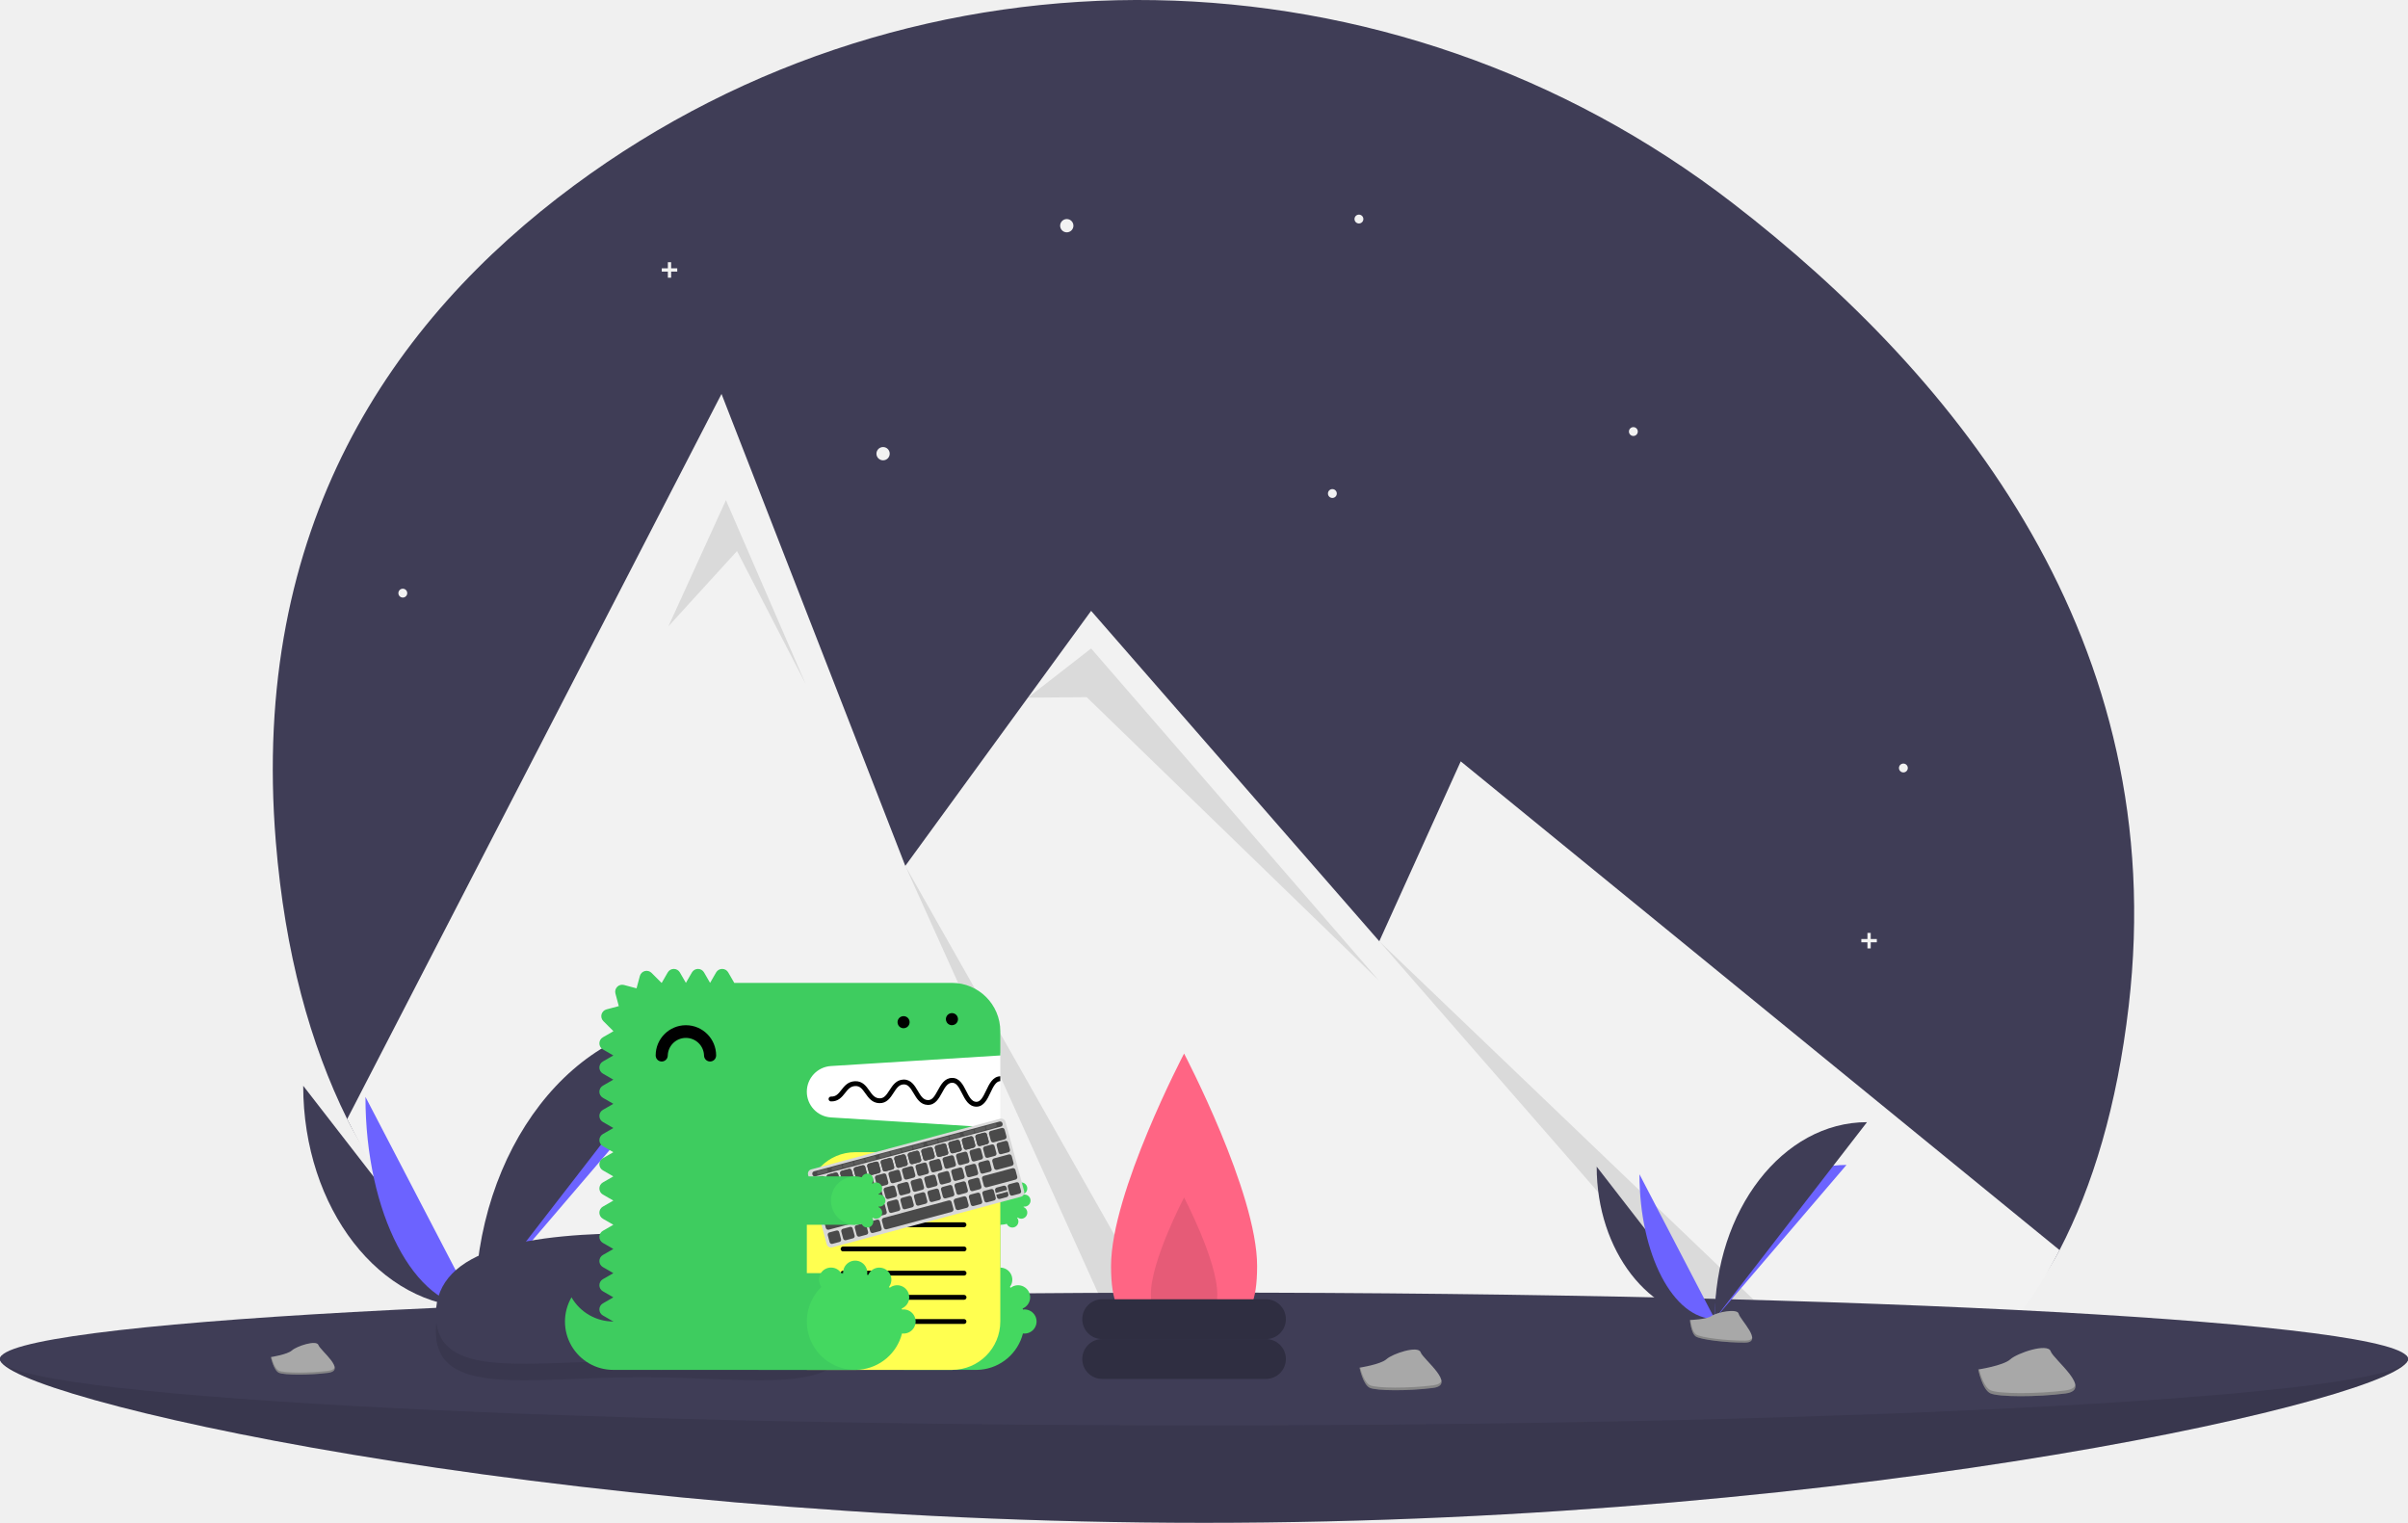
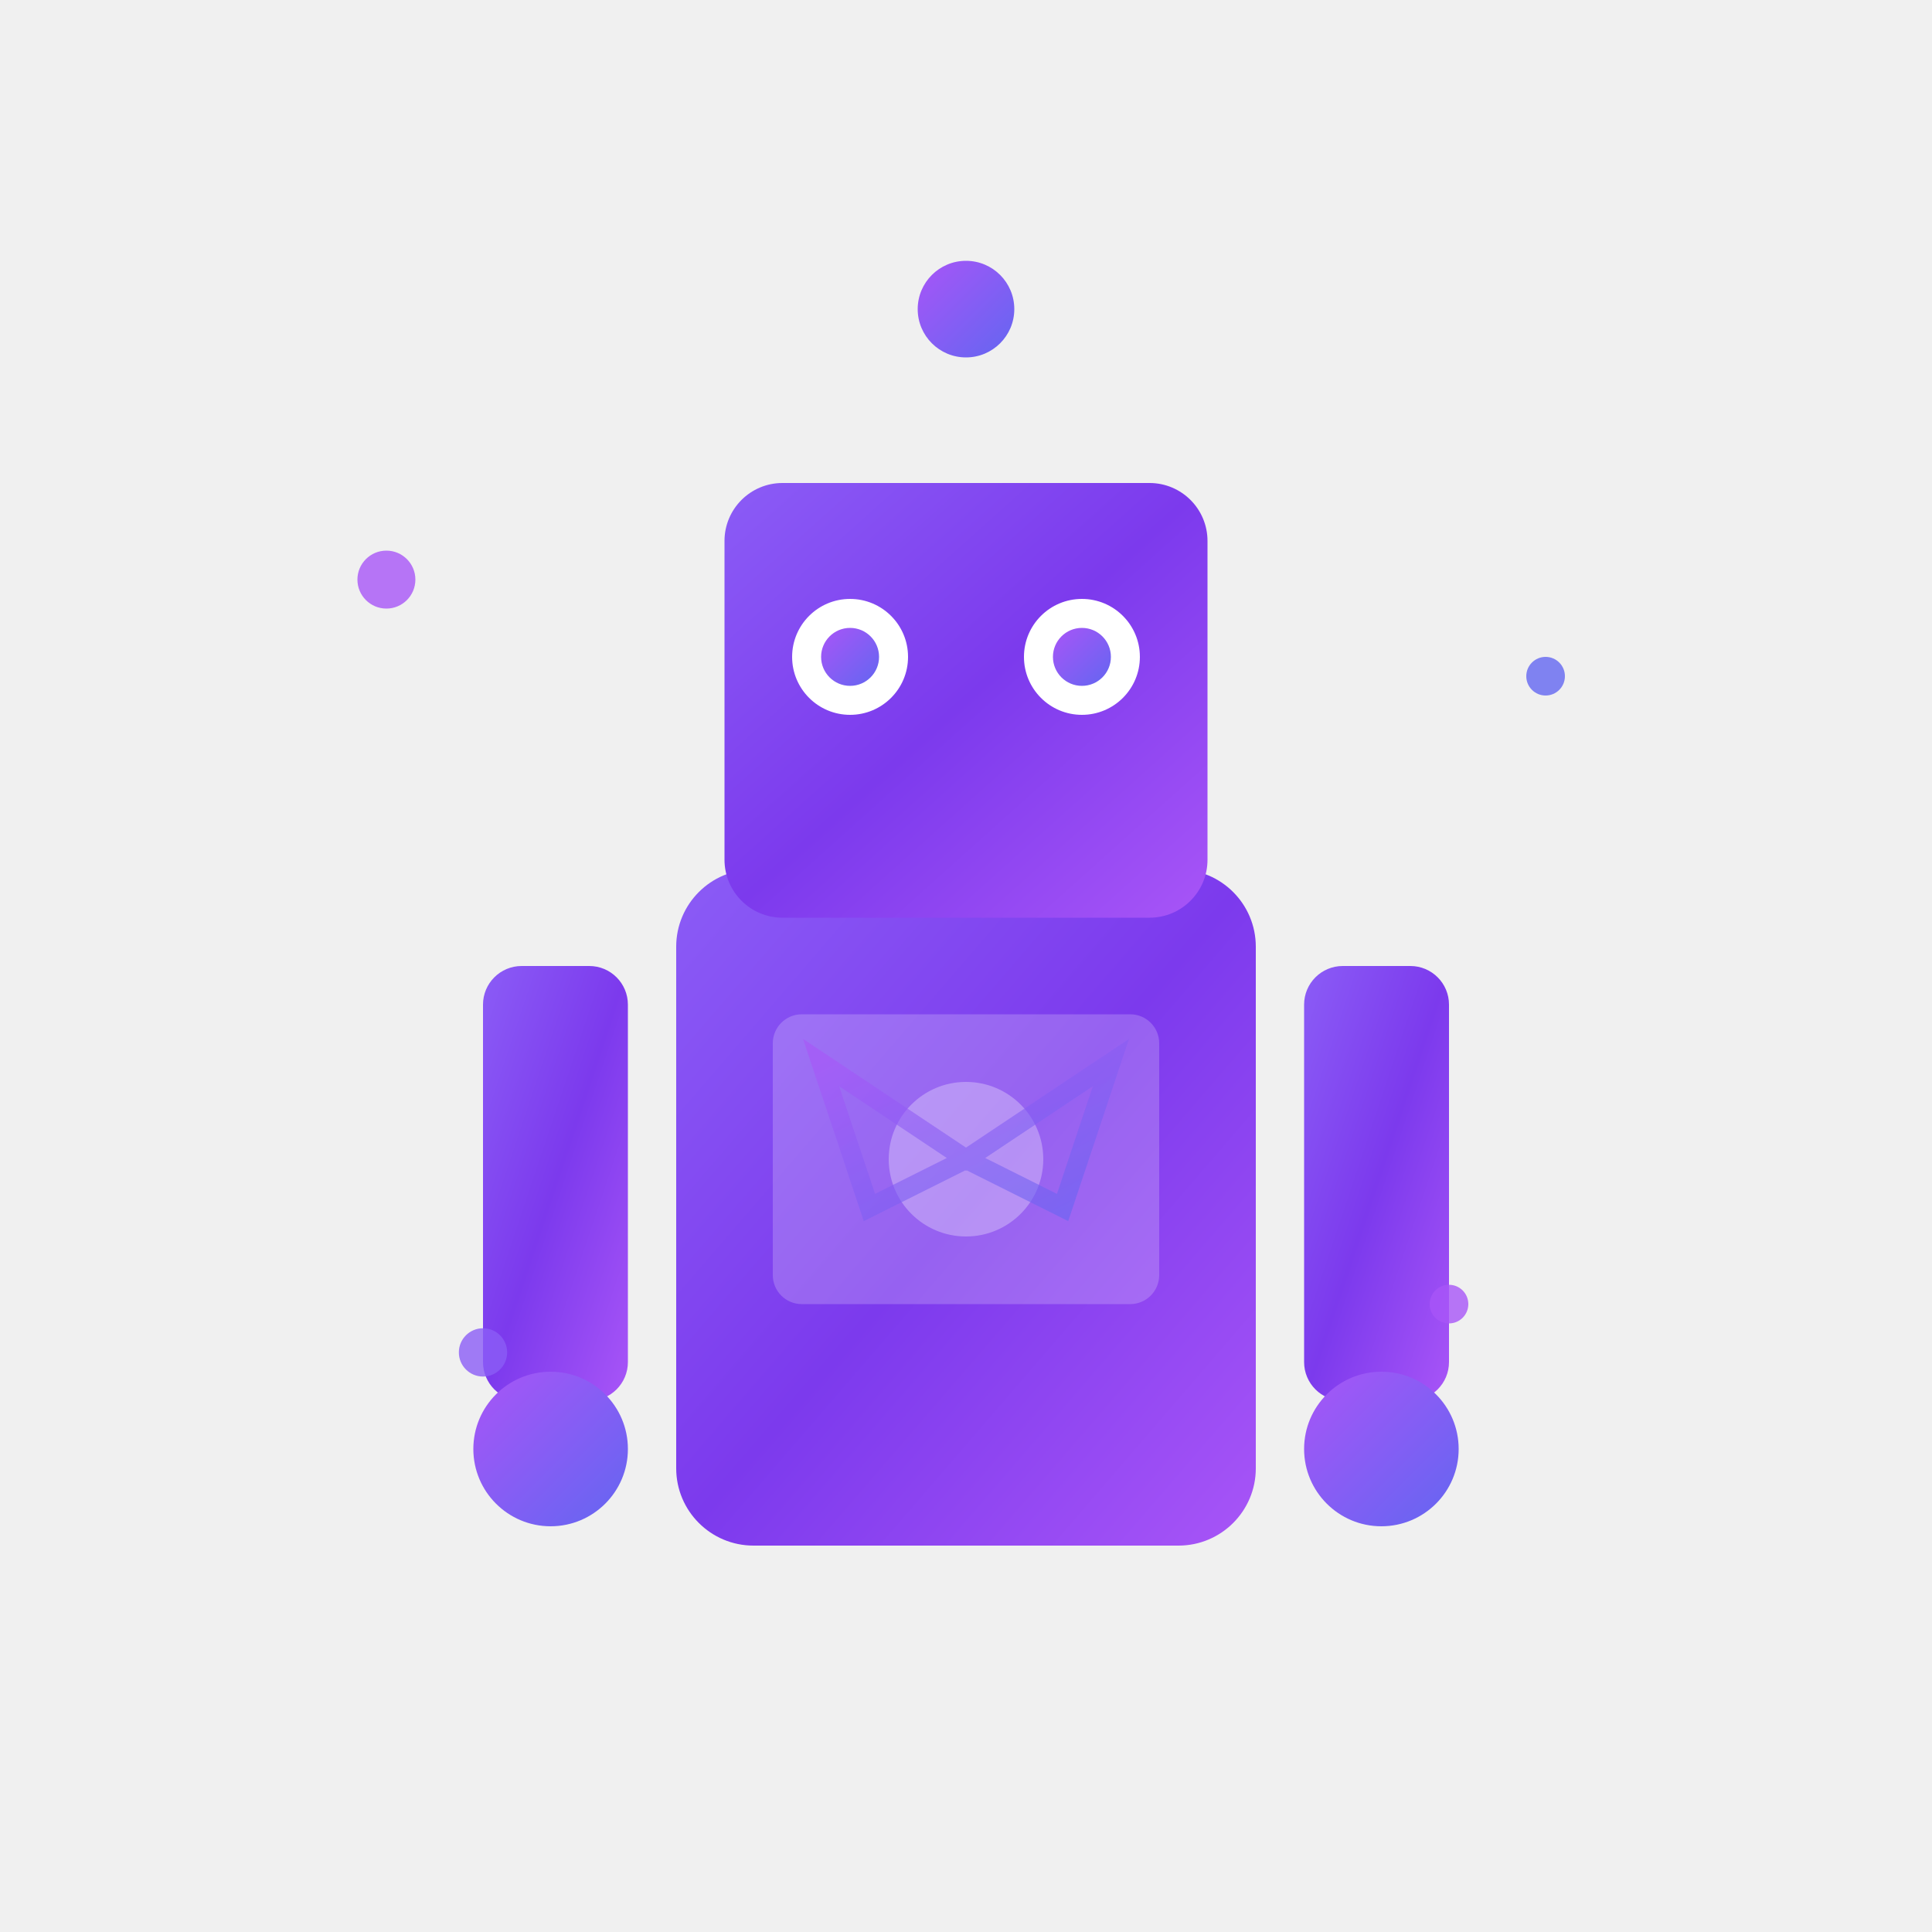
- <svg xmlns="http://www.w3.org/2000/svg" width="1088" height="687.962" viewBox="0 0 1088 687.962">
-   <g id="Group_12" data-name="Group 12" transform="translate(-57 -56)">
-     <g id="Group_11" data-name="Group 11" transform="translate(57 56)">
-       <path id="Path_83" data-name="Path 83" d="M1017.81,560.461c-5.27,45.15-16.22,81.4-31.25,110.31-20,38.52-54.21,54.04-84.77,70.28a193.275,193.275,0,0,1-27.46,11.94c-55.61,19.3-117.85,14.18-166.74,3.99a657.282,657.282,0,0,0-104.09-13.16q-14.97-.675-29.97-.67c-15.42.02-293.07,5.29-360.67-131.57-16.69-33.76-28.13-75-32.24-125.27-11.63-142.12,52.29-235.46,134.74-296.47,155.97-115.41,369.76-110.57,523.43,7.88C941.15,276.621,1036.99,396.031,1017.81,560.461Z" transform="translate(-56 -106.019)" fill="#3f3d56" />
-       <path id="Path_84" data-name="Path 84" d="M986.56,670.771c-20,38.52-47.21,64.04-77.77,80.28a193.272,193.272,0,0,1-27.46,11.94c-55.61,19.3-117.85,14.18-166.74,3.99a657.3,657.3,0,0,0-104.09-13.16q-14.97-.675-29.97-.67-23.13.03-46.25,1.72c-100.17,7.36-253.82-6.43-321.42-143.29L382,283.981,444.95,445.6l20.09,51.59,55.37-75.98L549,381.981l130.2,149.27,36.8-81.27L970.78,657.9l14.21,11.59Z" transform="translate(-56 -106.019)" fill="#f2f2f2" />
-       <path id="Path_85" data-name="Path 85" d="M302,282.962l26-57,36,83-31-60Z" opacity="0.1" />
-       <path id="Path_86" data-name="Path 86" d="M610.5,753.821q-14.97-.675-29.97-.67L465.04,497.191Z" transform="translate(-56 -106.019)" opacity="0.1" />
-       <path id="Path_87" data-name="Path 87" d="M464.411,315.191,493,292.962l130,150-132-128Z" opacity="0.1" />
-       <path id="Path_88" data-name="Path 88" d="M908.79,751.051a193.265,193.265,0,0,1-27.46,11.94L679.2,531.251Z" transform="translate(-56 -106.019)" opacity="0.1" />
-       <circle id="Ellipse_11" data-name="Ellipse 11" cx="3" cy="3" r="3" transform="translate(479 98.962)" fill="#f2f2f2" />
-       <circle id="Ellipse_12" data-name="Ellipse 12" cx="3" cy="3" r="3" transform="translate(396 201.962)" fill="#f2f2f2" />
-       <circle id="Ellipse_13" data-name="Ellipse 13" cx="2" cy="2" r="2" transform="translate(600 220.962)" fill="#f2f2f2" />
-       <circle id="Ellipse_14" data-name="Ellipse 14" cx="2" cy="2" r="2" transform="translate(180 265.962)" fill="#f2f2f2" />
-       <circle id="Ellipse_15" data-name="Ellipse 15" cx="2" cy="2" r="2" transform="translate(612 96.962)" fill="#f2f2f2" />
-       <circle id="Ellipse_16" data-name="Ellipse 16" cx="2" cy="2" r="2" transform="translate(736 192.962)" fill="#f2f2f2" />
-       <circle id="Ellipse_17" data-name="Ellipse 17" cx="2" cy="2" r="2" transform="translate(858 344.962)" fill="#f2f2f2" />
-       <path id="Path_89" data-name="Path 89" d="M306,121.222h-2.76v-2.76h-1.48v2.76H299V122.7h2.76v2.759h1.48V122.7H306Z" fill="#f2f2f2" />
-       <path id="Path_90" data-name="Path 90" d="M848,424.222h-2.76v-2.76h-1.48v2.76H841V425.7h2.76v2.759h1.48V425.7H848Z" fill="#f2f2f2" />
-       <path id="Path_91" data-name="Path 91" d="M1144,719.981c0,16.569-243.557,74-544,74s-544-57.431-544-74,243.557,14,544,14S1144,703.413,1144,719.981Z" transform="translate(-56 -106.019)" fill="#3f3d56" />
-       <path id="Path_92" data-name="Path 92" d="M1144,719.981c0,16.569-243.557,74-544,74s-544-57.431-544-74,243.557,14,544,14S1144,703.413,1144,719.981Z" transform="translate(-56 -106.019)" opacity="0.1" />
-       <ellipse id="Ellipse_18" data-name="Ellipse 18" cx="544" cy="30" rx="544" ry="30" transform="translate(0 583.962)" fill="#3f3d56" />
-       <path id="Path_93" data-name="Path 93" d="M624,677.981c0,33.137-14.775,24-33,24s-33,9.137-33-24,33-96,33-96S624,644.844,624,677.981Z" transform="translate(-56 -106.019)" fill="#ff6584" />
-       <path id="Path_94" data-name="Path 94" d="M606,690.66c0,15.062-6.716,10.909-15,10.909s-15,4.153-15-10.909,15-43.636,15-43.636S606,675.6,606,690.66Z" transform="translate(-56 -106.019)" opacity="0.1" />
-       <rect id="Rectangle_97" data-name="Rectangle 97" width="92" height="18" rx="9" transform="translate(489 604.962)" fill="#2f2e41" />
-       <rect id="Rectangle_98" data-name="Rectangle 98" width="92" height="18" rx="9" transform="translate(489 586.962)" fill="#2f2e41" />
-       <path id="Path_95" data-name="Path 95" d="M193,596.547c0,55.343,34.719,100.126,77.626,100.126" transform="translate(-56 -106.019)" fill="#3f3d56" />
-       <path id="Path_96" data-name="Path 96" d="M270.626,696.673c0-55.965,38.745-101.251,86.626-101.251" transform="translate(-56 -106.019)" fill="#6c63ff" />
-       <path id="Path_97" data-name="Path 97" d="M221.125,601.564c0,52.57,22.14,95.109,49.5,95.109" transform="translate(-56 -106.019)" fill="#6c63ff" />
-       <path id="Path_98" data-name="Path 98" d="M270.626,696.673c0-71.511,44.783-129.377,100.126-129.377" transform="translate(-56 -106.019)" fill="#3f3d56" />
-       <path id="Path_99" data-name="Path 99" d="M254.3,697.379s11.009-.339,14.326-2.7,16.934-5.183,17.757-1.395,16.544,18.844,4.115,18.945-28.879-1.936-32.19-3.953S254.3,697.379,254.3,697.379Z" transform="translate(-56 -106.019)" fill="#a8a8a8" />
-       <path id="Path_100" data-name="Path 100" d="M290.716,710.909c-12.429.1-28.879-1.936-32.19-3.953-2.522-1.536-3.527-7.048-3.863-9.591l-.368.014s.7,8.879,4.009,10.9,19.761,4.053,32.19,3.953c3.588-.029,4.827-1.305,4.759-3.2C294.755,710.174,293.386,710.887,290.716,710.909Z" transform="translate(-56 -106.019)" opacity="0.2" />
-       <path id="Path_101" data-name="Path 101" d="M777.429,633.081c0,38.029,23.857,68.8,53.341,68.8" transform="translate(-56 -106.019)" fill="#3f3d56" />
-       <path id="Path_102" data-name="Path 102" d="M830.769,701.882c0-38.456,26.623-69.575,59.525-69.575" transform="translate(-56 -106.019)" fill="#6c63ff" />
-       <path id="Path_103" data-name="Path 103" d="M796.755,636.528c0,36.124,15.213,65.354,34.014,65.354" transform="translate(-56 -106.019)" fill="#6c63ff" />
-       <path id="Path_104" data-name="Path 104" d="M830.769,701.882c0-49.139,30.773-88.9,68.8-88.9" transform="translate(-56 -106.019)" fill="#3f3d56" />
-       <path id="Path_105" data-name="Path 105" d="M819.548,702.367s7.565-.233,9.844-1.856,11.636-3.562,12.2-.958,11.368,12.949,2.828,13.018-19.844-1.33-22.119-2.716S819.548,702.367,819.548,702.367Z" transform="translate(-56 -106.019)" fill="#a8a8a8" />
-       <path id="Path_106" data-name="Path 106" d="M844.574,711.664c-8.54.069-19.844-1.33-22.119-2.716-1.733-1.056-2.423-4.843-2.654-6.59l-.253.01s.479,6.1,2.755,7.487,13.579,2.785,22.119,2.716c2.465-.02,3.317-.9,3.27-2.2C847.349,711.159,846.409,711.649,844.574,711.664Z" transform="translate(-56 -106.019)" opacity="0.2" />
-       <path id="Path_107" data-name="Path 107" d="M949.813,724.718s11.36-1.729,14.5-4.591,16.89-7.488,18.217-3.667,19.494,17.447,6.633,19.107-30.153,1.609-33.835-.065S949.813,724.718,949.813,724.718Z" transform="translate(-56 -106.019)" fill="#a8a8a8" />
-       <path id="Path_108" data-name="Path 108" d="M989.228,734.173c-12.86,1.659-30.153,1.609-33.835-.065-2.8-1.275-4.535-6.858-5.2-9.45l-.379.061s1.833,9.109,5.516,10.783,20.975,1.725,33.835.065c3.712-.479,4.836-1.956,4.529-3.906C993.319,732.907,991.991,733.817,989.228,734.173Z" transform="translate(-56 -106.019)" opacity="0.2" />
-       <path id="Path_109" data-name="Path 109" d="M670.26,723.9s9.587-1.459,12.237-3.875,14.255-6.32,15.374-3.095,16.452,14.725,5.6,16.125-25.448,1.358-28.555-.055S670.26,723.9,670.26,723.9Z" transform="translate(-56 -106.019)" fill="#a8a8a8" />
-       <path id="Path_110" data-name="Path 110" d="M703.524,731.875c-10.853,1.4-25.448,1.358-28.555-.055-2.367-1.076-3.827-5.788-4.39-7.976l-.32.051s1.547,7.687,4.655,9.1,17.7,1.456,28.555.055c3.133-.4,4.081-1.651,3.822-3.3C706.977,730.807,705.856,731.575,703.524,731.875Z" transform="translate(-56 -106.019)" opacity="0.2" />
-       <path id="Path_111" data-name="Path 111" d="M178.389,719.109s7.463-1.136,9.527-3.016,11.1-4.92,11.969-2.409,12.808,11.463,4.358,12.553-19.811,1.057-22.23-.043S178.389,719.109,178.389,719.109Z" transform="translate(-56 -106.019)" fill="#a8a8a8" />
-       <path id="Path_112" data-name="Path 112" d="M204.285,725.321c-8.449,1.09-19.811,1.057-22.23-.043-1.842-.838-2.979-4.506-3.417-6.209l-.249.04s1.2,5.984,3.624,7.085,13.781,1.133,22.23.043c2.439-.315,3.177-1.285,2.976-2.566C206.973,724.489,206.1,725.087,204.285,725.321Z" transform="translate(-56 -106.019)" opacity="0.2" />
-       <path id="Path_113" data-name="Path 113" d="M439.7,707.337c0,30.22-42.124,20.873-93.7,20.873s-93.074,9.347-93.074-20.873,42.118-36.793,93.694-36.793S439.7,677.117,439.7,707.337Z" transform="translate(-56 -106.019)" opacity="0.1" />
-       <path id="Path_114" data-name="Path 114" d="M439.7,699.9c0,30.22-42.124,20.873-93.7,20.873s-93.074,9.347-93.074-20.873S295.04,663.1,346.616,663.1,439.7,669.676,439.7,699.9Z" transform="translate(-56 -106.019)" fill="#3f3d56" />
-     </g>
-     <g id="docusaurus_keytar" transform="translate(312.271 493.733)">
-       <path id="Path_40" data-name="Path 40" d="M99,52h91.791V89.153H99Z" transform="translate(5.904 -14.001)" fill="#fff" fill-rule="evenodd" />
-       <path id="Path_41" data-name="Path 41" d="M24.855,163.927A21.828,21.828,0,0,1,5.947,153a21.829,21.829,0,0,0,18.908,32.782H46.71V163.927Z" transform="translate(-3 -4.634)" fill="#3ecc5f" fill-rule="evenodd" />
-       <path id="Path_42" data-name="Path 42" d="M121.861,61.1l76.514-4.782V45.39A21.854,21.854,0,0,0,176.52,23.535H78.173L75.441,18.8a3.154,3.154,0,0,0-5.464,0l-2.732,4.732L64.513,18.8a3.154,3.154,0,0,0-5.464,0l-2.732,4.732L53.586,18.8a3.154,3.154,0,0,0-5.464,0L45.39,23.535c-.024,0-.046,0-.071,0l-4.526-4.525a3.153,3.153,0,0,0-5.276,1.414l-1.5,5.577-5.674-1.521a3.154,3.154,0,0,0-3.863,3.864L26,34.023l-5.575,1.494a3.155,3.155,0,0,0-1.416,5.278l4.526,4.526c0,.023,0,.046,0,.07L18.8,48.122a3.154,3.154,0,0,0,0,5.464l4.732,2.732L18.8,59.05a3.154,3.154,0,0,0,0,5.464l4.732,2.732L18.8,69.977a3.154,3.154,0,0,0,0,5.464l4.732,2.732L18.8,80.9a3.154,3.154,0,0,0,0,5.464L23.535,89.1,18.8,91.832a3.154,3.154,0,0,0,0,5.464l4.732,2.732L18.8,102.76a3.154,3.154,0,0,0,0,5.464l4.732,2.732L18.8,113.687a3.154,3.154,0,0,0,0,5.464l4.732,2.732L18.8,124.615a3.154,3.154,0,0,0,0,5.464l4.732,2.732L18.8,135.542a3.154,3.154,0,0,0,0,5.464l4.732,2.732L18.8,146.469a3.154,3.154,0,0,0,0,5.464l4.732,2.732L18.8,157.4a3.154,3.154,0,0,0,0,5.464l4.732,2.732L18.8,168.324a3.154,3.154,0,0,0,0,5.464l4.732,2.732A21.854,21.854,0,0,0,45.39,198.375H176.52a21.854,21.854,0,0,0,21.855-21.855V89.1l-76.514-4.782a11.632,11.632,0,0,1,0-23.219" transform="translate(-1.681 -17.226)" fill="#3ecc5f" fill-rule="evenodd" />
-       <path id="Path_43" data-name="Path 43" d="M143,186.71h32.782V143H143Z" transform="translate(9.984 -5.561)" fill="#3ecc5f" fill-rule="evenodd" />
-       <path id="Path_44" data-name="Path 44" d="M196.71,159.855a5.438,5.438,0,0,0-.7.07c-.042-.164-.081-.329-.127-.493a5.457,5.457,0,1,0-5.4-9.372q-.181-.185-.366-.367a5.454,5.454,0,1,0-9.384-5.4c-.162-.046-.325-.084-.486-.126a5.467,5.467,0,1,0-10.788,0c-.162.042-.325.08-.486.126a5.457,5.457,0,1,0-9.384,5.4,21.843,21.843,0,1,0,36.421,21.02,5.452,5.452,0,1,0,.7-10.858" transform="translate(10.912 -6.025)" fill="#44d860" fill-rule="evenodd" />
-       <path id="Path_45" data-name="Path 45" d="M153,124.855h32.782V103H153Z" transform="translate(10.912 -9.271)" fill="#3ecc5f" fill-rule="evenodd" />
-       <path id="Path_46" data-name="Path 46" d="M194.855,116.765a2.732,2.732,0,1,0,0-5.464,2.811,2.811,0,0,0-.349.035c-.022-.082-.04-.164-.063-.246a2.733,2.733,0,0,0-1.052-5.253,2.7,2.7,0,0,0-1.648.566q-.09-.093-.184-.184a2.7,2.7,0,0,0,.553-1.633,2.732,2.732,0,0,0-5.245-1.07,10.928,10.928,0,1,0,0,21.031,2.732,2.732,0,0,0,5.245-1.07,2.7,2.7,0,0,0-.553-1.633q.093-.09.184-.184a2.7,2.7,0,0,0,1.648.566,2.732,2.732,0,0,0,1.052-5.253c.023-.081.042-.164.063-.246a2.814,2.814,0,0,0,.349.035" transform="translate(12.767 -9.377)" fill="#44d860" fill-rule="evenodd" />
-       <path id="Path_47" data-name="Path 47" d="M65.087,56.891a2.732,2.732,0,0,1-2.732-2.732,8.2,8.2,0,0,0-16.391,0,2.732,2.732,0,0,1-5.464,0,13.659,13.659,0,0,1,27.319,0,2.732,2.732,0,0,1-2.732,2.732" transform="translate(0.478 -15.068)" fill-rule="evenodd" />
-       <path id="Path_48" data-name="Path 48" d="M103,191.347h65.565a21.854,21.854,0,0,0,21.855-21.855V93H124.855A21.854,21.854,0,0,0,103,114.855Z" transform="translate(6.275 -10.199)" fill="#ffff50" fill-rule="evenodd" />
-       <path id="Path_49" data-name="Path 49" d="M173.216,129.787H118.535a1.093,1.093,0,1,1,0-2.185h54.681a1.093,1.093,0,0,1,0,2.185m0,21.855H118.535a1.093,1.093,0,1,1,0-2.186h54.681a1.093,1.093,0,0,1,0,2.186m0,21.855H118.535a1.093,1.093,0,1,1,0-2.185h54.681a1.093,1.093,0,0,1,0,2.185m0-54.434H118.535a1.093,1.093,0,1,1,0-2.185h54.681a1.093,1.093,0,0,1,0,2.185m0,21.652H118.535a1.093,1.093,0,1,1,0-2.186h54.681a1.093,1.093,0,0,1,0,2.186m0,21.855H118.535a1.093,1.093,0,1,1,0-2.186h54.681a1.093,1.093,0,0,1,0,2.186M189.585,61.611c-.013,0-.024-.007-.037-.005-3.377.115-4.974,3.492-6.384,6.472-1.471,3.114-2.608,5.139-4.473,5.078-2.064-.074-3.244-2.406-4.494-4.874-1.436-2.835-3.075-6.049-6.516-5.929-3.329.114-4.932,3.053-6.346,5.646-1.5,2.762-2.529,4.442-4.5,4.364-2.106-.076-3.225-1.972-4.52-4.167-1.444-2.443-3.112-5.191-6.487-5.1-3.272.113-4.879,2.606-6.3,4.808-1.5,2.328-2.552,3.746-4.551,3.662-2.156-.076-3.27-1.65-4.558-3.472-1.447-2.047-3.077-4.363-6.442-4.251-3.2.109-4.807,2.153-6.224,3.954-1.346,1.709-2.4,3.062-4.621,2.977a1.093,1.093,0,0,0-.079,2.186c3.3.11,4.967-1.967,6.417-3.81,1.286-1.635,2.4-3.045,4.582-3.12,2.1-.09,3.091,1.218,4.584,3.327,1.417,2,3.026,4.277,6.263,4.394,3.391.114,5.022-2.42,6.467-4.663,1.292-2,2.406-3.734,4.535-3.807,1.959-.073,3.026,1.475,4.529,4.022,1.417,2.4,3.023,5.121,6.324,5.241,3.415.118,5.064-2.863,6.5-5.5,1.245-2.282,2.419-4.437,4.5-4.509,1.959-.046,2.981,1.743,4.492,4.732,1.412,2.79,3.013,5.95,6.365,6.071l.185,0c3.348,0,4.937-3.36,6.343-6.331,1.245-2.634,2.423-5.114,4.444-5.216Z" transform="translate(7.109 -13.11)" fill-rule="evenodd" />
-       <path id="Path_50" data-name="Path 50" d="M83,186.71h43.71V143H83Z" transform="translate(4.42 -5.561)" fill="#3ecc5f" fill-rule="evenodd" />
-       <g id="Group_8" data-name="Group 8" transform="matrix(0.966, -0.259, 0.259, 0.966, 109.327, 91.085)">
-         <rect id="Rectangle_3" data-name="Rectangle 3" width="92.361" height="36.462" rx="2" transform="translate(0 0)" fill="#d8d8d8" />
-         <g id="Group_2" data-name="Group 2" transform="translate(1.531 23.03)">
-           <rect id="Rectangle_4" data-name="Rectangle 4" width="5.336" height="5.336" rx="1" transform="translate(16.797 0)" fill="#4a4a4a" />
-           <rect id="Rectangle_5" data-name="Rectangle 5" width="5.336" height="5.336" rx="1" transform="translate(23.12 0)" fill="#4a4a4a" />
-           <rect id="Rectangle_6" data-name="Rectangle 6" width="5.336" height="5.336" rx="1" transform="translate(29.444 0)" fill="#4a4a4a" />
-           <rect id="Rectangle_7" data-name="Rectangle 7" width="5.336" height="5.336" rx="1" transform="translate(35.768 0)" fill="#4a4a4a" />
-           <rect id="Rectangle_8" data-name="Rectangle 8" width="5.336" height="5.336" rx="1" transform="translate(42.091 0)" fill="#4a4a4a" />
-           <rect id="Rectangle_9" data-name="Rectangle 9" width="5.336" height="5.336" rx="1" transform="translate(48.415 0)" fill="#4a4a4a" />
-           <rect id="Rectangle_10" data-name="Rectangle 10" width="5.336" height="5.336" rx="1" transform="translate(54.739 0)" fill="#4a4a4a" />
-           <rect id="Rectangle_11" data-name="Rectangle 11" width="5.336" height="5.336" rx="1" transform="translate(61.063 0)" fill="#4a4a4a" />
-           <rect id="Rectangle_12" data-name="Rectangle 12" width="5.336" height="5.336" rx="1" transform="translate(67.386 0)" fill="#4a4a4a" />
-           <path id="Path_51" data-name="Path 51" d="M1.093,0H14.518a1.093,1.093,0,0,1,1.093,1.093V4.243a1.093,1.093,0,0,1-1.093,1.093H1.093A1.093,1.093,0,0,1,0,4.243V1.093A1.093,1.093,0,0,1,1.093,0ZM75,0H88.426a1.093,1.093,0,0,1,1.093,1.093V4.243a1.093,1.093,0,0,1-1.093,1.093H75a1.093,1.093,0,0,1-1.093-1.093V1.093A1.093,1.093,0,0,1,75,0Z" transform="translate(0 0)" fill="#4a4a4a" fill-rule="evenodd" />
-         </g>
-         <g id="Group_3" data-name="Group 3" transform="translate(1.531 10.261)">
-           <path id="Path_52" data-name="Path 52" d="M1.093,0H6.218A1.093,1.093,0,0,1,7.31,1.093V4.242A1.093,1.093,0,0,1,6.218,5.335H1.093A1.093,1.093,0,0,1,0,4.242V1.093A1.093,1.093,0,0,1,1.093,0Z" transform="translate(0 0)" fill="#4a4a4a" fill-rule="evenodd" />
-           <rect id="Rectangle_13" data-name="Rectangle 13" width="5.336" height="5.336" rx="1" transform="translate(8.299 0)" fill="#4a4a4a" />
-           <rect id="Rectangle_14" data-name="Rectangle 14" width="5.336" height="5.336" rx="1" transform="translate(14.623 0)" fill="#4a4a4a" />
-           <rect id="Rectangle_15" data-name="Rectangle 15" width="5.336" height="5.336" rx="1" transform="translate(20.947 0)" fill="#4a4a4a" />
-           <rect id="Rectangle_16" data-name="Rectangle 16" width="5.336" height="5.336" rx="1" transform="translate(27.271 0)" fill="#4a4a4a" />
-           <rect id="Rectangle_17" data-name="Rectangle 17" width="5.336" height="5.336" rx="1" transform="translate(33.594 0)" fill="#4a4a4a" />
-           <rect id="Rectangle_18" data-name="Rectangle 18" width="5.336" height="5.336" rx="1" transform="translate(39.918 0)" fill="#4a4a4a" />
-           <rect id="Rectangle_19" data-name="Rectangle 19" width="5.336" height="5.336" rx="1" transform="translate(46.242 0)" fill="#4a4a4a" />
-           <rect id="Rectangle_20" data-name="Rectangle 20" width="5.336" height="5.336" rx="1" transform="translate(52.565 0)" fill="#4a4a4a" />
-           <rect id="Rectangle_21" data-name="Rectangle 21" width="5.336" height="5.336" rx="1" transform="translate(58.888 0)" fill="#4a4a4a" />
-           <rect id="Rectangle_22" data-name="Rectangle 22" width="5.336" height="5.336" rx="1" transform="translate(65.212 0)" fill="#4a4a4a" />
-           <rect id="Rectangle_23" data-name="Rectangle 23" width="5.336" height="5.336" rx="1" transform="translate(71.536 0)" fill="#4a4a4a" />
-           <rect id="Rectangle_24" data-name="Rectangle 24" width="5.336" height="5.336" rx="1" transform="translate(77.859 0)" fill="#4a4a4a" />
-           <rect id="Rectangle_25" data-name="Rectangle 25" width="5.336" height="5.336" rx="1" transform="translate(84.183 0)" fill="#4a4a4a" />
-         </g>
-         <g id="Group_4" data-name="Group 4" transform="translate(91.05 9.546) rotate(180)">
-           <path id="Path_53" data-name="Path 53" d="M1.093,0H6.219A1.093,1.093,0,0,1,7.312,1.093v3.15A1.093,1.093,0,0,1,6.219,5.336H1.093A1.093,1.093,0,0,1,0,4.243V1.093A1.093,1.093,0,0,1,1.093,0Z" transform="translate(0 0)" fill="#4a4a4a" fill-rule="evenodd" />
-           <rect id="Rectangle_26" data-name="Rectangle 26" width="5.336" height="5.336" rx="1" transform="translate(8.299 0)" fill="#4a4a4a" />
-           <rect id="Rectangle_27" data-name="Rectangle 27" width="5.336" height="5.336" rx="1" transform="translate(14.623 0)" fill="#4a4a4a" />
-           <rect id="Rectangle_28" data-name="Rectangle 28" width="5.336" height="5.336" rx="1" transform="translate(20.947 0)" fill="#4a4a4a" />
-           <rect id="Rectangle_29" data-name="Rectangle 29" width="5.336" height="5.336" rx="1" transform="translate(27.271 0)" fill="#4a4a4a" />
-           <rect id="Rectangle_30" data-name="Rectangle 30" width="5.336" height="5.336" rx="1" transform="translate(33.594 0)" fill="#4a4a4a" />
-           <rect id="Rectangle_31" data-name="Rectangle 31" width="5.336" height="5.336" rx="1" transform="translate(39.918 0)" fill="#4a4a4a" />
-           <rect id="Rectangle_32" data-name="Rectangle 32" width="5.336" height="5.336" rx="1" transform="translate(46.242 0)" fill="#4a4a4a" />
-           <rect id="Rectangle_33" data-name="Rectangle 33" width="5.336" height="5.336" rx="1" transform="translate(52.565 0)" fill="#4a4a4a" />
-           <rect id="Rectangle_34" data-name="Rectangle 34" width="5.336" height="5.336" rx="1" transform="translate(58.889 0)" fill="#4a4a4a" />
-           <rect id="Rectangle_35" data-name="Rectangle 35" width="5.336" height="5.336" rx="1" transform="translate(65.213 0)" fill="#4a4a4a" />
-           <rect id="Rectangle_36" data-name="Rectangle 36" width="5.336" height="5.336" rx="1" transform="translate(71.537 0)" fill="#4a4a4a" />
-           <rect id="Rectangle_37" data-name="Rectangle 37" width="5.336" height="5.336" rx="1" transform="translate(77.86 0)" fill="#4a4a4a" />
-           <rect id="Rectangle_38" data-name="Rectangle 38" width="5.336" height="5.336" rx="1" transform="translate(84.183 0)" fill="#4a4a4a" />
-           <rect id="Rectangle_39" data-name="Rectangle 39" width="5.336" height="5.336" rx="1" transform="translate(8.299 0)" fill="#4a4a4a" />
-           <rect id="Rectangle_40" data-name="Rectangle 40" width="5.336" height="5.336" rx="1" transform="translate(14.623 0)" fill="#4a4a4a" />
-           <rect id="Rectangle_41" data-name="Rectangle 41" width="5.336" height="5.336" rx="1" transform="translate(20.947 0)" fill="#4a4a4a" />
-           <rect id="Rectangle_42" data-name="Rectangle 42" width="5.336" height="5.336" rx="1" transform="translate(27.271 0)" fill="#4a4a4a" />
-           <rect id="Rectangle_43" data-name="Rectangle 43" width="5.336" height="5.336" rx="1" transform="translate(33.594 0)" fill="#4a4a4a" />
-           <rect id="Rectangle_44" data-name="Rectangle 44" width="5.336" height="5.336" rx="1" transform="translate(39.918 0)" fill="#4a4a4a" />
-           <rect id="Rectangle_45" data-name="Rectangle 45" width="5.336" height="5.336" rx="1" transform="translate(46.242 0)" fill="#4a4a4a" />
-           <rect id="Rectangle_46" data-name="Rectangle 46" width="5.336" height="5.336" rx="1" transform="translate(52.565 0)" fill="#4a4a4a" />
-           <rect id="Rectangle_47" data-name="Rectangle 47" width="5.336" height="5.336" rx="1" transform="translate(58.889 0)" fill="#4a4a4a" />
-           <rect id="Rectangle_48" data-name="Rectangle 48" width="5.336" height="5.336" rx="1" transform="translate(65.213 0)" fill="#4a4a4a" />
-           <rect id="Rectangle_49" data-name="Rectangle 49" width="5.336" height="5.336" rx="1" transform="translate(71.537 0)" fill="#4a4a4a" />
-           <rect id="Rectangle_50" data-name="Rectangle 50" width="5.336" height="5.336" rx="1" transform="translate(77.86 0)" fill="#4a4a4a" />
-           <rect id="Rectangle_51" data-name="Rectangle 51" width="5.336" height="5.336" rx="1" transform="translate(84.183 0)" fill="#4a4a4a" />
-         </g>
-         <g id="Group_6" data-name="Group 6" transform="translate(1.531 16.584)">
-           <path id="Path_54" data-name="Path 54" d="M1.093,0h7.3A1.093,1.093,0,0,1,9.485,1.093v3.15A1.093,1.093,0,0,1,8.392,5.336h-7.3A1.093,1.093,0,0,1,0,4.243V1.094A1.093,1.093,0,0,1,1.093,0Z" transform="translate(0 0)" fill="#4a4a4a" fill-rule="evenodd" />
-           <g id="Group_5" data-name="Group 5" transform="translate(10.671 0)">
-             <rect id="Rectangle_52" data-name="Rectangle 52" width="5.336" height="5.336" rx="1" fill="#4a4a4a" />
-             <rect id="Rectangle_53" data-name="Rectangle 53" width="5.336" height="5.336" rx="1" transform="translate(6.324 0)" fill="#4a4a4a" />
-             <rect id="Rectangle_54" data-name="Rectangle 54" width="5.336" height="5.336" rx="1" transform="translate(12.647 0)" fill="#4a4a4a" />
-             <rect id="Rectangle_55" data-name="Rectangle 55" width="5.336" height="5.336" rx="1" transform="translate(18.971 0)" fill="#4a4a4a" />
-             <rect id="Rectangle_56" data-name="Rectangle 56" width="5.336" height="5.336" rx="1" transform="translate(25.295 0)" fill="#4a4a4a" />
-             <rect id="Rectangle_57" data-name="Rectangle 57" width="5.336" height="5.336" rx="1" transform="translate(31.619 0)" fill="#4a4a4a" />
-             <rect id="Rectangle_58" data-name="Rectangle 58" width="5.336" height="5.336" rx="1" transform="translate(37.942 0)" fill="#4a4a4a" />
-             <rect id="Rectangle_59" data-name="Rectangle 59" width="5.336" height="5.336" rx="1" transform="translate(44.265 0)" fill="#4a4a4a" />
-             <rect id="Rectangle_60" data-name="Rectangle 60" width="5.336" height="5.336" rx="1" transform="translate(50.589 0)" fill="#4a4a4a" />
-             <rect id="Rectangle_61" data-name="Rectangle 61" width="5.336" height="5.336" rx="1" transform="translate(56.912 0)" fill="#4a4a4a" />
-             <rect id="Rectangle_62" data-name="Rectangle 62" width="5.336" height="5.336" rx="1" transform="translate(63.236 0)" fill="#4a4a4a" />
-           </g>
-           <path id="Path_55" data-name="Path 55" d="M1.094,0H8A1.093,1.093,0,0,1,9.091,1.093v3.15A1.093,1.093,0,0,1,8,5.336H1.093A1.093,1.093,0,0,1,0,4.243V1.094A1.093,1.093,0,0,1,1.093,0Z" transform="translate(80.428 0)" fill="#4a4a4a" fill-rule="evenodd" />
-         </g>
-         <g id="Group_7" data-name="Group 7" transform="translate(1.531 29.627)">
-           <rect id="Rectangle_63" data-name="Rectangle 63" width="5.336" height="5.336" rx="1" transform="translate(0 0)" fill="#4a4a4a" />
-           <rect id="Rectangle_64" data-name="Rectangle 64" width="5.336" height="5.336" rx="1" transform="translate(6.324 0)" fill="#4a4a4a" />
-           <rect id="Rectangle_65" data-name="Rectangle 65" width="5.336" height="5.336" rx="1" transform="translate(12.647 0)" fill="#4a4a4a" />
-           <rect id="Rectangle_66" data-name="Rectangle 66" width="5.336" height="5.336" rx="1" transform="translate(18.971 0)" fill="#4a4a4a" />
-           <path id="Path_56" data-name="Path 56" d="M1.093,0H31.515a1.093,1.093,0,0,1,1.093,1.093V4.244a1.093,1.093,0,0,1-1.093,1.093H1.093A1.093,1.093,0,0,1,0,4.244V1.093A1.093,1.093,0,0,1,1.093,0ZM34.687,0h3.942a1.093,1.093,0,0,1,1.093,1.093V4.244a1.093,1.093,0,0,1-1.093,1.093H34.687a1.093,1.093,0,0,1-1.093-1.093V1.093A1.093,1.093,0,0,1,34.687,0Z" transform="translate(25.294 0)" fill="#4a4a4a" fill-rule="evenodd" />
-           <rect id="Rectangle_67" data-name="Rectangle 67" width="5.336" height="5.336" rx="1" transform="translate(66.003 0)" fill="#4a4a4a" />
-           <rect id="Rectangle_68" data-name="Rectangle 68" width="5.336" height="5.336" rx="1" transform="translate(72.327 0)" fill="#4a4a4a" />
-           <rect id="Rectangle_69" data-name="Rectangle 69" width="5.336" height="5.336" rx="1" transform="translate(84.183 0)" fill="#4a4a4a" />
-           <path id="Path_57" data-name="Path 57" d="M5.336,0V1.18A1.093,1.093,0,0,1,4.243,2.273H1.093A1.093,1.093,0,0,1,0,1.18V0Z" transform="translate(83.59 2.273) rotate(180)" fill="#4a4a4a" />
-           <path id="Path_58" data-name="Path 58" d="M5.336,0V1.18A1.093,1.093,0,0,1,4.243,2.273H1.093A1.093,1.093,0,0,1,0,1.18V0Z" transform="translate(78.255 3.063)" fill="#4a4a4a" />
-         </g>
-         <rect id="Rectangle_70" data-name="Rectangle 70" width="88.927" height="2.371" rx="1.085" transform="translate(1.925 1.17)" fill="#4a4a4a" />
-         <rect id="Rectangle_71" data-name="Rectangle 71" width="4.986" height="1.581" rx="0.723" transform="translate(4.1 1.566)" fill="#d8d8d8" opacity="0.136" />
-         <rect id="Rectangle_72" data-name="Rectangle 72" width="4.986" height="1.581" rx="0.723" transform="translate(10.923 1.566)" fill="#d8d8d8" opacity="0.136" />
-         <rect id="Rectangle_73" data-name="Rectangle 73" width="4.986" height="1.581" rx="0.723" transform="translate(16.173 1.566)" fill="#d8d8d8" opacity="0.136" />
-         <rect id="Rectangle_74" data-name="Rectangle 74" width="4.986" height="1.581" rx="0.723" transform="translate(21.421 1.566)" fill="#d8d8d8" opacity="0.136" />
-         <rect id="Rectangle_75" data-name="Rectangle 75" width="4.986" height="1.581" rx="0.723" transform="translate(26.671 1.566)" fill="#d8d8d8" opacity="0.136" />
-         <rect id="Rectangle_76" data-name="Rectangle 76" width="4.986" height="1.581" rx="0.723" transform="translate(33.232 1.566)" fill="#d8d8d8" opacity="0.136" />
-         <rect id="Rectangle_77" data-name="Rectangle 77" width="4.986" height="1.581" rx="0.723" transform="translate(38.48 1.566)" fill="#d8d8d8" opacity="0.136" />
-         <rect id="Rectangle_78" data-name="Rectangle 78" width="4.986" height="1.581" rx="0.723" transform="translate(43.73 1.566)" fill="#d8d8d8" opacity="0.136" />
-         <rect id="Rectangle_79" data-name="Rectangle 79" width="4.986" height="1.581" rx="0.723" transform="translate(48.978 1.566)" fill="#d8d8d8" opacity="0.136" />
-         <rect id="Rectangle_80" data-name="Rectangle 80" width="4.986" height="1.581" rx="0.723" transform="translate(55.54 1.566)" fill="#d8d8d8" opacity="0.136" />
-         <rect id="Rectangle_81" data-name="Rectangle 81" width="4.986" height="1.581" rx="0.723" transform="translate(60.788 1.566)" fill="#d8d8d8" opacity="0.136" />
-         <rect id="Rectangle_82" data-name="Rectangle 82" width="4.986" height="1.581" rx="0.723" transform="translate(66.038 1.566)" fill="#d8d8d8" opacity="0.136" />
-         <rect id="Rectangle_83" data-name="Rectangle 83" width="4.986" height="1.581" rx="0.723" transform="translate(72.599 1.566)" fill="#d8d8d8" opacity="0.136" />
-         <rect id="Rectangle_84" data-name="Rectangle 84" width="4.986" height="1.581" rx="0.723" transform="translate(77.847 1.566)" fill="#d8d8d8" opacity="0.136" />
-         <rect id="Rectangle_85" data-name="Rectangle 85" width="4.986" height="1.581" rx="0.723" transform="translate(83.097 1.566)" fill="#d8d8d8" opacity="0.136" />
-       </g>
-       <path id="Path_59" data-name="Path 59" d="M146.71,159.855a5.439,5.439,0,0,0-.7.07c-.042-.164-.081-.329-.127-.493a5.457,5.457,0,1,0-5.4-9.372q-.181-.185-.366-.367a5.454,5.454,0,1,0-9.384-5.4c-.162-.046-.325-.084-.486-.126a5.467,5.467,0,1,0-10.788,0c-.162.042-.325.08-.486.126a5.457,5.457,0,1,0-9.384,5.4,21.843,21.843,0,1,0,36.421,21.02,5.452,5.452,0,1,0,.7-10.858" transform="translate(6.275 -6.025)" fill="#44d860" fill-rule="evenodd" />
-       <path id="Path_60" data-name="Path 60" d="M83,124.855h43.71V103H83Z" transform="translate(4.42 -9.271)" fill="#3ecc5f" fill-rule="evenodd" />
-       <path id="Path_61" data-name="Path 61" d="M134.855,116.765a2.732,2.732,0,1,0,0-5.464,2.811,2.811,0,0,0-.349.035c-.022-.082-.04-.164-.063-.246a2.733,2.733,0,0,0-1.052-5.253,2.7,2.7,0,0,0-1.648.566q-.09-.093-.184-.184a2.7,2.7,0,0,0,.553-1.633,2.732,2.732,0,0,0-5.245-1.07,10.928,10.928,0,1,0,0,21.031,2.732,2.732,0,0,0,5.245-1.07,2.7,2.7,0,0,0-.553-1.633q.093-.09.184-.184a2.7,2.7,0,0,0,1.648.566,2.732,2.732,0,0,0,1.052-5.253c.023-.081.042-.164.063-.246a2.811,2.811,0,0,0,.349.035" transform="translate(7.202 -9.377)" fill="#44d860" fill-rule="evenodd" />
-       <path id="Path_62" data-name="Path 62" d="M143.232,42.33a2.967,2.967,0,0,1-.535-.055,2.754,2.754,0,0,1-.514-.153,2.838,2.838,0,0,1-.471-.251,4.139,4.139,0,0,1-.415-.339,3.2,3.2,0,0,1-.338-.415A2.7,2.7,0,0,1,140.5,39.6a2.968,2.968,0,0,1,.055-.535,3.152,3.152,0,0,1,.152-.514,2.874,2.874,0,0,1,.252-.47,2.633,2.633,0,0,1,.753-.754,2.837,2.837,0,0,1,.471-.251,2.753,2.753,0,0,1,.514-.153,2.527,2.527,0,0,1,1.071,0,2.654,2.654,0,0,1,.983.4,4.139,4.139,0,0,1,.415.339,4.019,4.019,0,0,1,.339.415,2.786,2.786,0,0,1,.251.47,2.864,2.864,0,0,1,.208,1.049,2.77,2.77,0,0,1-.8,1.934,4.139,4.139,0,0,1-.415.339,2.722,2.722,0,0,1-1.519.459m21.855-1.366a2.789,2.789,0,0,1-1.935-.8,4.162,4.162,0,0,1-.338-.415,2.7,2.7,0,0,1-.459-1.519,2.789,2.789,0,0,1,.8-1.934,4.139,4.139,0,0,1,.415-.339,2.838,2.838,0,0,1,.471-.251,2.752,2.752,0,0,1,.514-.153,2.527,2.527,0,0,1,1.071,0,2.654,2.654,0,0,1,.983.4,4.139,4.139,0,0,1,.415.339,2.79,2.79,0,0,1,.8,1.934,3.069,3.069,0,0,1-.055.535,2.779,2.779,0,0,1-.153.514,3.885,3.885,0,0,1-.251.47,4.02,4.02,0,0,1-.339.415,4.138,4.138,0,0,1-.415.339,2.722,2.722,0,0,1-1.519.459" transform="translate(9.753 -15.532)" fill-rule="evenodd" />
-     </g>
-   </g>
+ <svg xmlns="http://www.w3.org/2000/svg" viewBox="0 0 200 200" fill="none">
+   <defs>
+     <linearGradient id="robotGradient" x1="0%" y1="0%" x2="100%" y2="100%">
+       <stop offset="0%" style="stop-color:#8b5cf6;stop-opacity:1" />
+       <stop offset="50%" style="stop-color:#7c3aed;stop-opacity:1" />
+       <stop offset="100%" style="stop-color:#a855f7;stop-opacity:1" />
+     </linearGradient>
+     <linearGradient id="accentGradient" x1="0%" y1="0%" x2="100%" y2="100%">
+       <stop offset="0%" style="stop-color:#a855f7;stop-opacity:1" />
+       <stop offset="100%" style="stop-color:#6366f1;stop-opacity:1" />
+     </linearGradient>
+   </defs>
+   <rect x="70" y="90" width="60" height="70" rx="8" fill="url(#robotGradient)" />
+   <rect x="75" y="50" width="50" height="45" rx="6" fill="url(#robotGradient)" />
+   <circle cx="88" cy="68" r="6" fill="#fff" />
+   <circle cx="112" cy="68" r="6" fill="#fff" />
+   <circle cx="88" cy="68" r="3" fill="url(#accentGradient)" />
+   <circle cx="112" cy="68" r="3" fill="url(#accentGradient)" />
+   <line x1="100" y1="50" x2="100" y2="35" stroke="url(#robotGradient)" stroke-width="3" stroke-linecap="round" />
+   <circle cx="100" cy="32" r="5" fill="url(#accentGradient)" />
+   <rect x="50" y="100" width="15" height="45" rx="4" fill="url(#robotGradient)" />
+   <rect x="135" y="100" width="15" height="45" rx="4" fill="url(#robotGradient)" />
+   <circle cx="57" cy="150" r="8" fill="url(#accentGradient)" />
+   <circle cx="143" cy="150" r="8" fill="url(#accentGradient)" />
+   <rect x="80" y="105" width="40" height="30" rx="3" fill="#fff" fill-opacity="0.2" />
+   <circle cx="100" cy="120" r="8" fill="#fff" fill-opacity="0.3" />
+   <path d="M 100 120 L 85 110 L 90 125 L 100 120 L 110 125 L 115 110 Z" fill="none" stroke="url(#accentGradient)" stroke-width="2" opacity="0.6" />
+   <circle cx="40" cy="60" r="3" fill="#a855f7" opacity="0.8" />
+   <circle cx="160" cy="70" r="2" fill="#6366f1" opacity="0.8" />
+   <circle cx="50" cy="140" r="2.5" fill="#8b5cf6" opacity="0.8" />
+   <circle cx="150" cy="135" r="2" fill="#a855f7" opacity="0.8" />
</svg>
